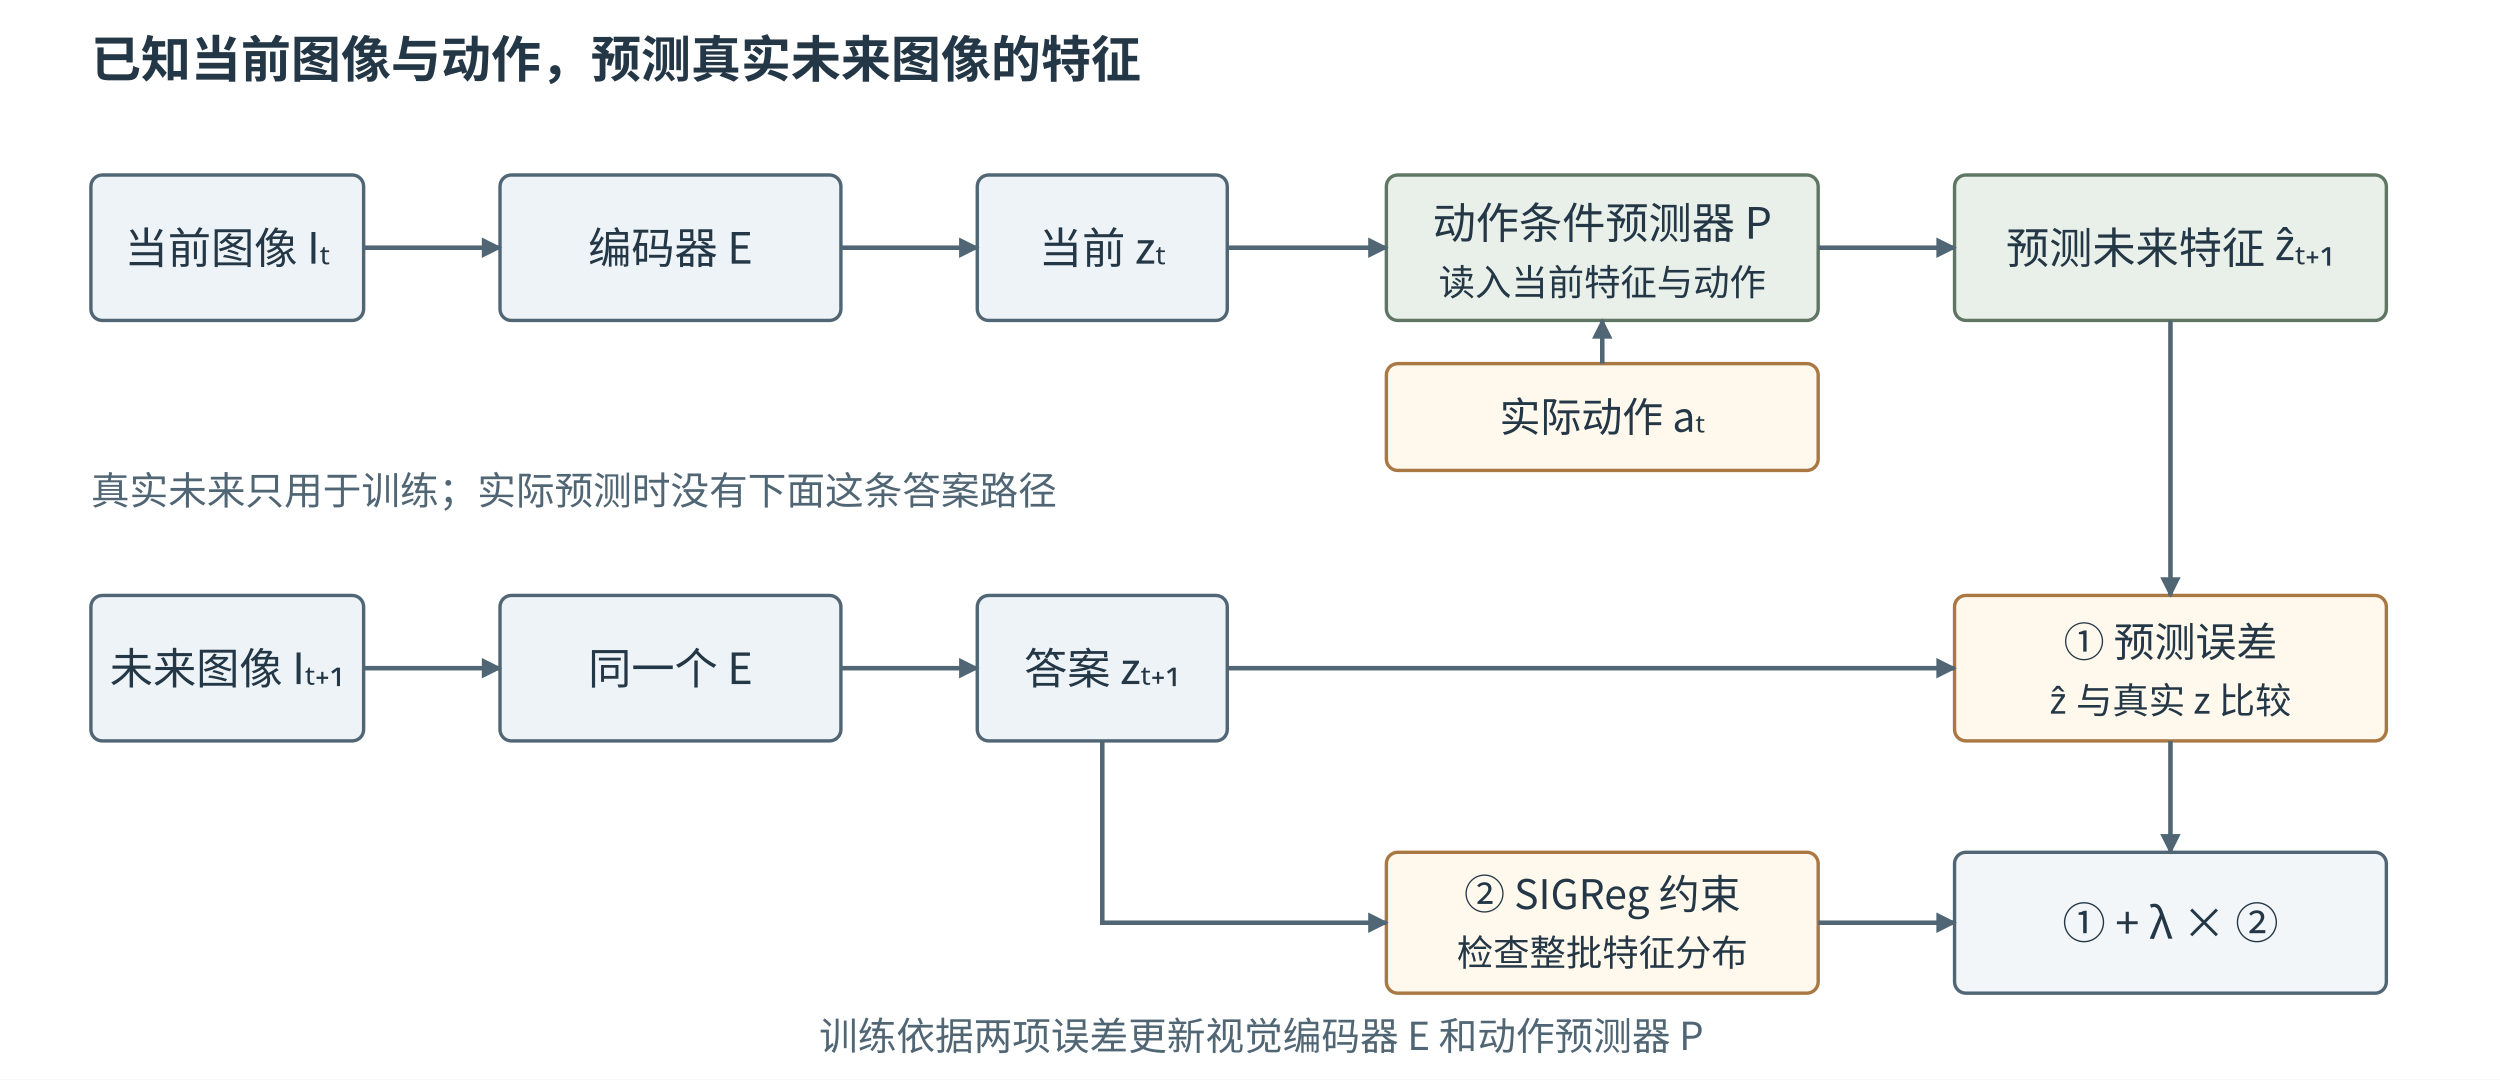
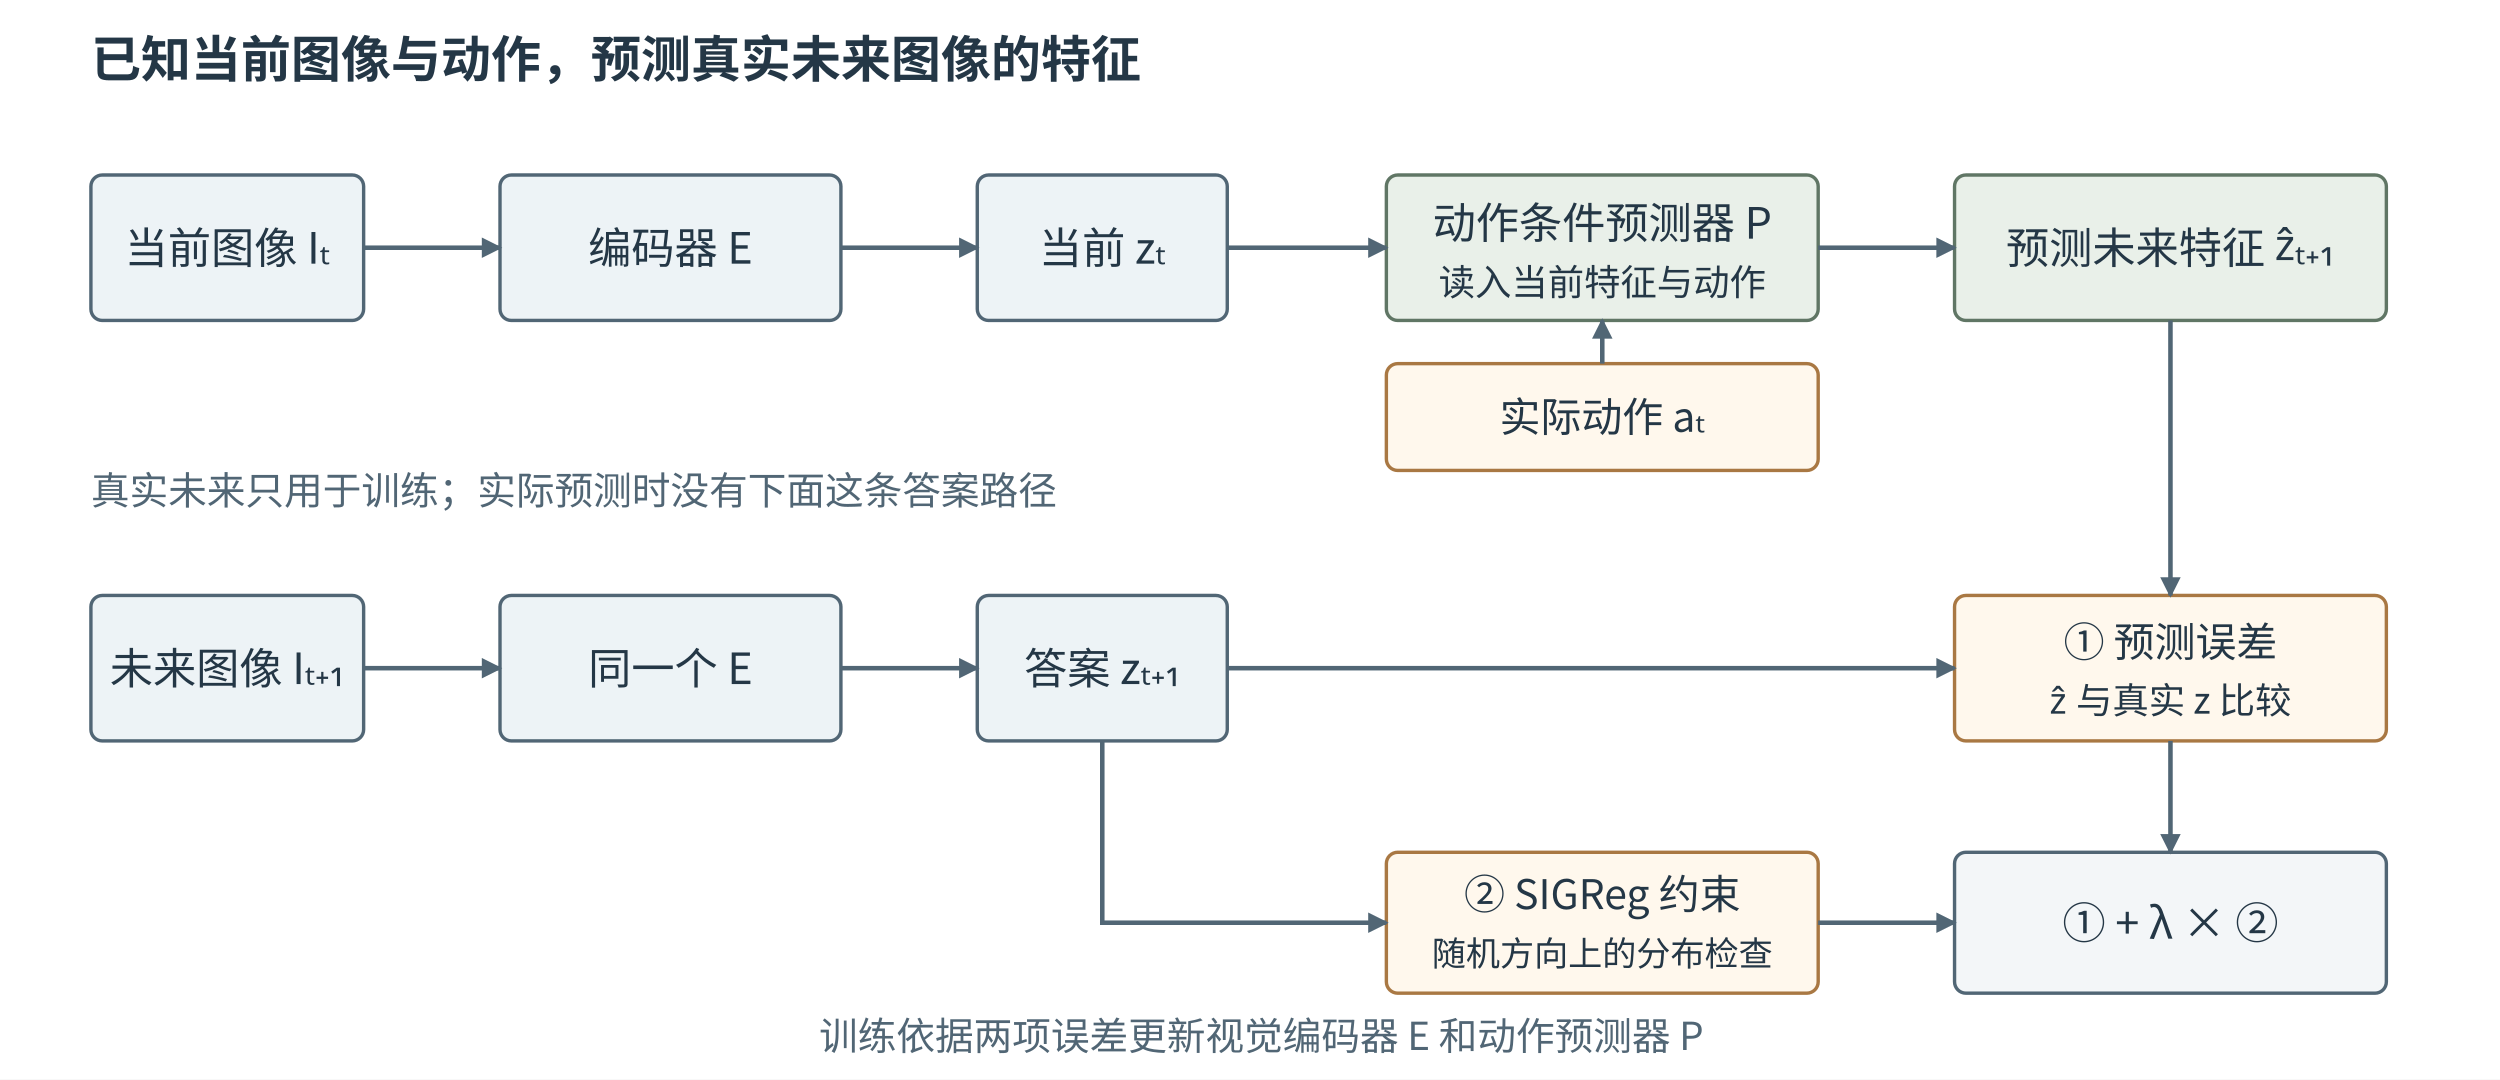
<svg xmlns="http://www.w3.org/2000/svg" width="1100" height="475" viewBox="0 0 1100 475" role="img" aria-label="LeWM 动作条件 JEPA 训练架构：预测未来特征与防止表征坍缩">
  <defs>
    <marker id="arrow15" viewBox="0 0 9 9" markerWidth="9" markerHeight="9" refX="8" refY="4.5" orient="auto" markerUnits="userSpaceOnUse">
      <path d="M0 0 L9 4.5 L0 9 Z" fill="#516675" />
    </marker>
  </defs>
  <rect width="1100" height="475" fill="#ffffff" />
  <g font-family="Noto Sans CJK SC, Source Han Sans SC, Microsoft YaHei, sans-serif" fill="#243746">
    <text x="40" y="34" font-size="22" font-weight="600">已知当前图像与动作，预测真实未来图像的特征</text>
    <text x="40" y="222" font-size="17" fill="#516675">真实未来只用于训练；实际预测时没有下面这条答案路径</text>
    <text x="555" y="462" text-anchor="middle" font-size="17" fill="#516675">训练依据两项误差更新视觉编码器 E 和动作预测器 P</text>
    <rect x="40" y="77" width="120" height="64" rx="5" fill="#edf3f6" stroke="#516675" stroke-width="1.5" />
    <text x="100" y="116" text-anchor="middle" font-size="19">当前图像 Iₜ</text>
    <rect x="220" y="77" width="150" height="64" rx="5" fill="#edf3f6" stroke="#516675" stroke-width="1.5" />
    <text x="295" y="116" text-anchor="middle" font-size="19">编码器 E</text>
    <rect x="430" y="77" width="110" height="64" rx="5" fill="#edf3f6" stroke="#516675" stroke-width="1.5" />
    <text x="485" y="116" text-anchor="middle" font-size="19">当前 zₜ</text>
    <rect x="610" y="77" width="190" height="64" rx="5" fill="#e9f0e9" stroke="#607665" stroke-width="1.5" />
    <text x="705" y="105" text-anchor="middle" font-size="19">动作条件预测器 P</text>
    <text x="705" y="130" text-anchor="middle" font-size="16">读入当前特征与动作</text>
    <rect x="860" y="77" width="190" height="64" rx="5" fill="#e9f0e9" stroke="#607665" stroke-width="1.5" />
    <text x="955" y="116" text-anchor="middle" font-size="19">预测未来特征 ẑₜ₊₁</text>
    <rect x="610" y="160" width="190" height="47" rx="5" fill="#fff8ed" stroke="#a97843" stroke-width="1.5" />
    <text x="705" y="190" text-anchor="middle" font-size="18">实际动作 aₜ</text>
    <rect x="40" y="262" width="120" height="64" rx="5" fill="#edf3f6" stroke="#516675" stroke-width="1.5" />
    <text x="100" y="301" text-anchor="middle" font-size="19">未来图像 Iₜ₊₁</text>
    <rect x="220" y="262" width="150" height="64" rx="5" fill="#edf3f6" stroke="#516675" stroke-width="1.5" />
    <text x="295" y="301" text-anchor="middle" font-size="19">同一个 E</text>
    <rect x="430" y="262" width="110" height="64" rx="5" fill="#edf3f6" stroke="#516675" stroke-width="1.5" />
    <text x="485" y="301" text-anchor="middle" font-size="19">答案 zₜ₊₁</text>
    <rect x="860" y="262" width="190" height="64" rx="5" fill="#fff8ed" stroke="#a97843" stroke-width="1.5" />
    <text x="955" y="289" text-anchor="middle" font-size="18">① 预测误差</text>
    <text x="955" y="314" text-anchor="middle" font-size="16">ẑ 与真实 z 比较</text>
    <rect x="610" y="375" width="190" height="62" rx="5" fill="#fff8ed" stroke="#a97843" stroke-width="1.5" />
    <text x="705" y="400" text-anchor="middle" font-size="18">② SIGReg 约束</text>
-     <text x="705" y="425" text-anchor="middle" font-size="16">检查整批特征分布</text>
+     <text x="705" y="425" text-anchor="middle" font-size="15">随机方向上的分布检查</text>
    <rect x="860" y="375" width="190" height="62" rx="5" fill="#f3f6f8" stroke="#516675" stroke-width="1.5" />
    <text x="955" y="413" text-anchor="middle" font-size="19">① + λ × ②</text>
  </g>
  <g fill="none" stroke="#516675" stroke-width="2" marker-end="url(#arrow15)">
    <path d="M160 109 H220" />
    <path d="M370 109 H430" />
    <path d="M540 109 H610" />
    <path d="M800 109 H860" />
    <path d="M705 160 V141" />
    <path d="M160 294 H220" />
    <path d="M370 294 H430" />
    <path d="M540 294 H860" />
    <path d="M955 141 V262" />
    <path d="M485 326 V406 H610" />
    <path d="M955 326 V375" />
    <path d="M800 406 H860" />
  </g>
</svg>
